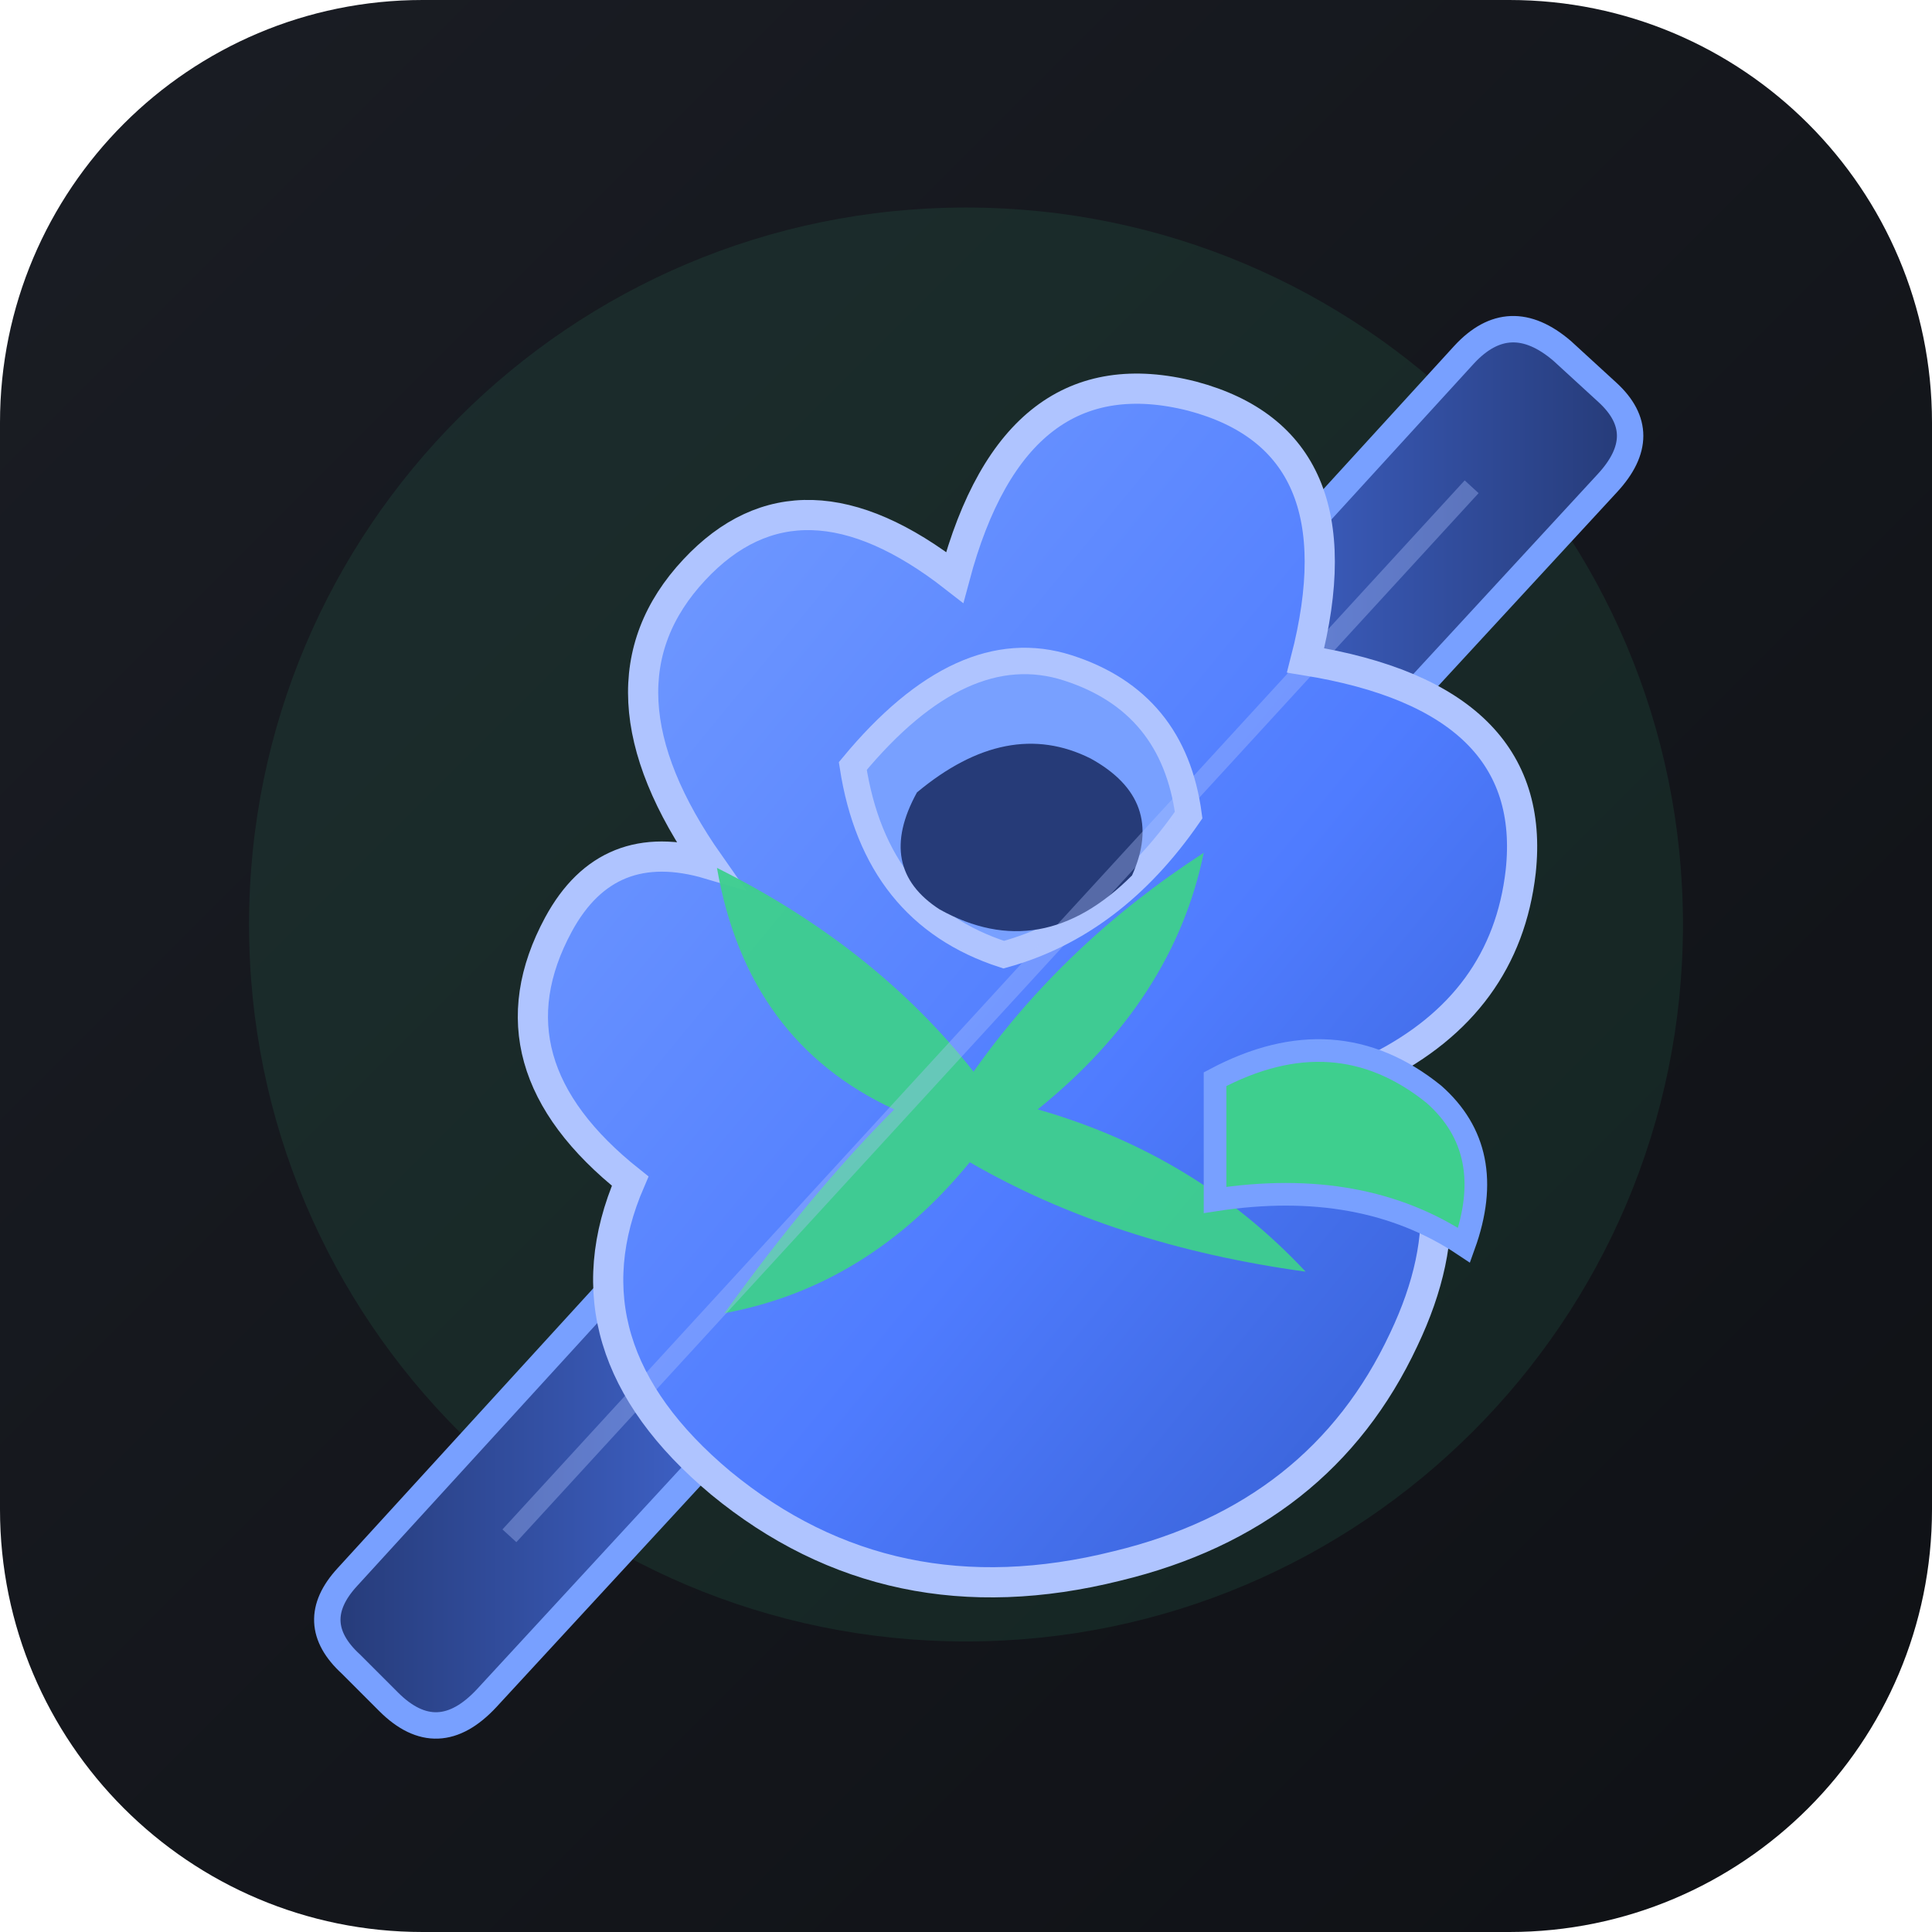
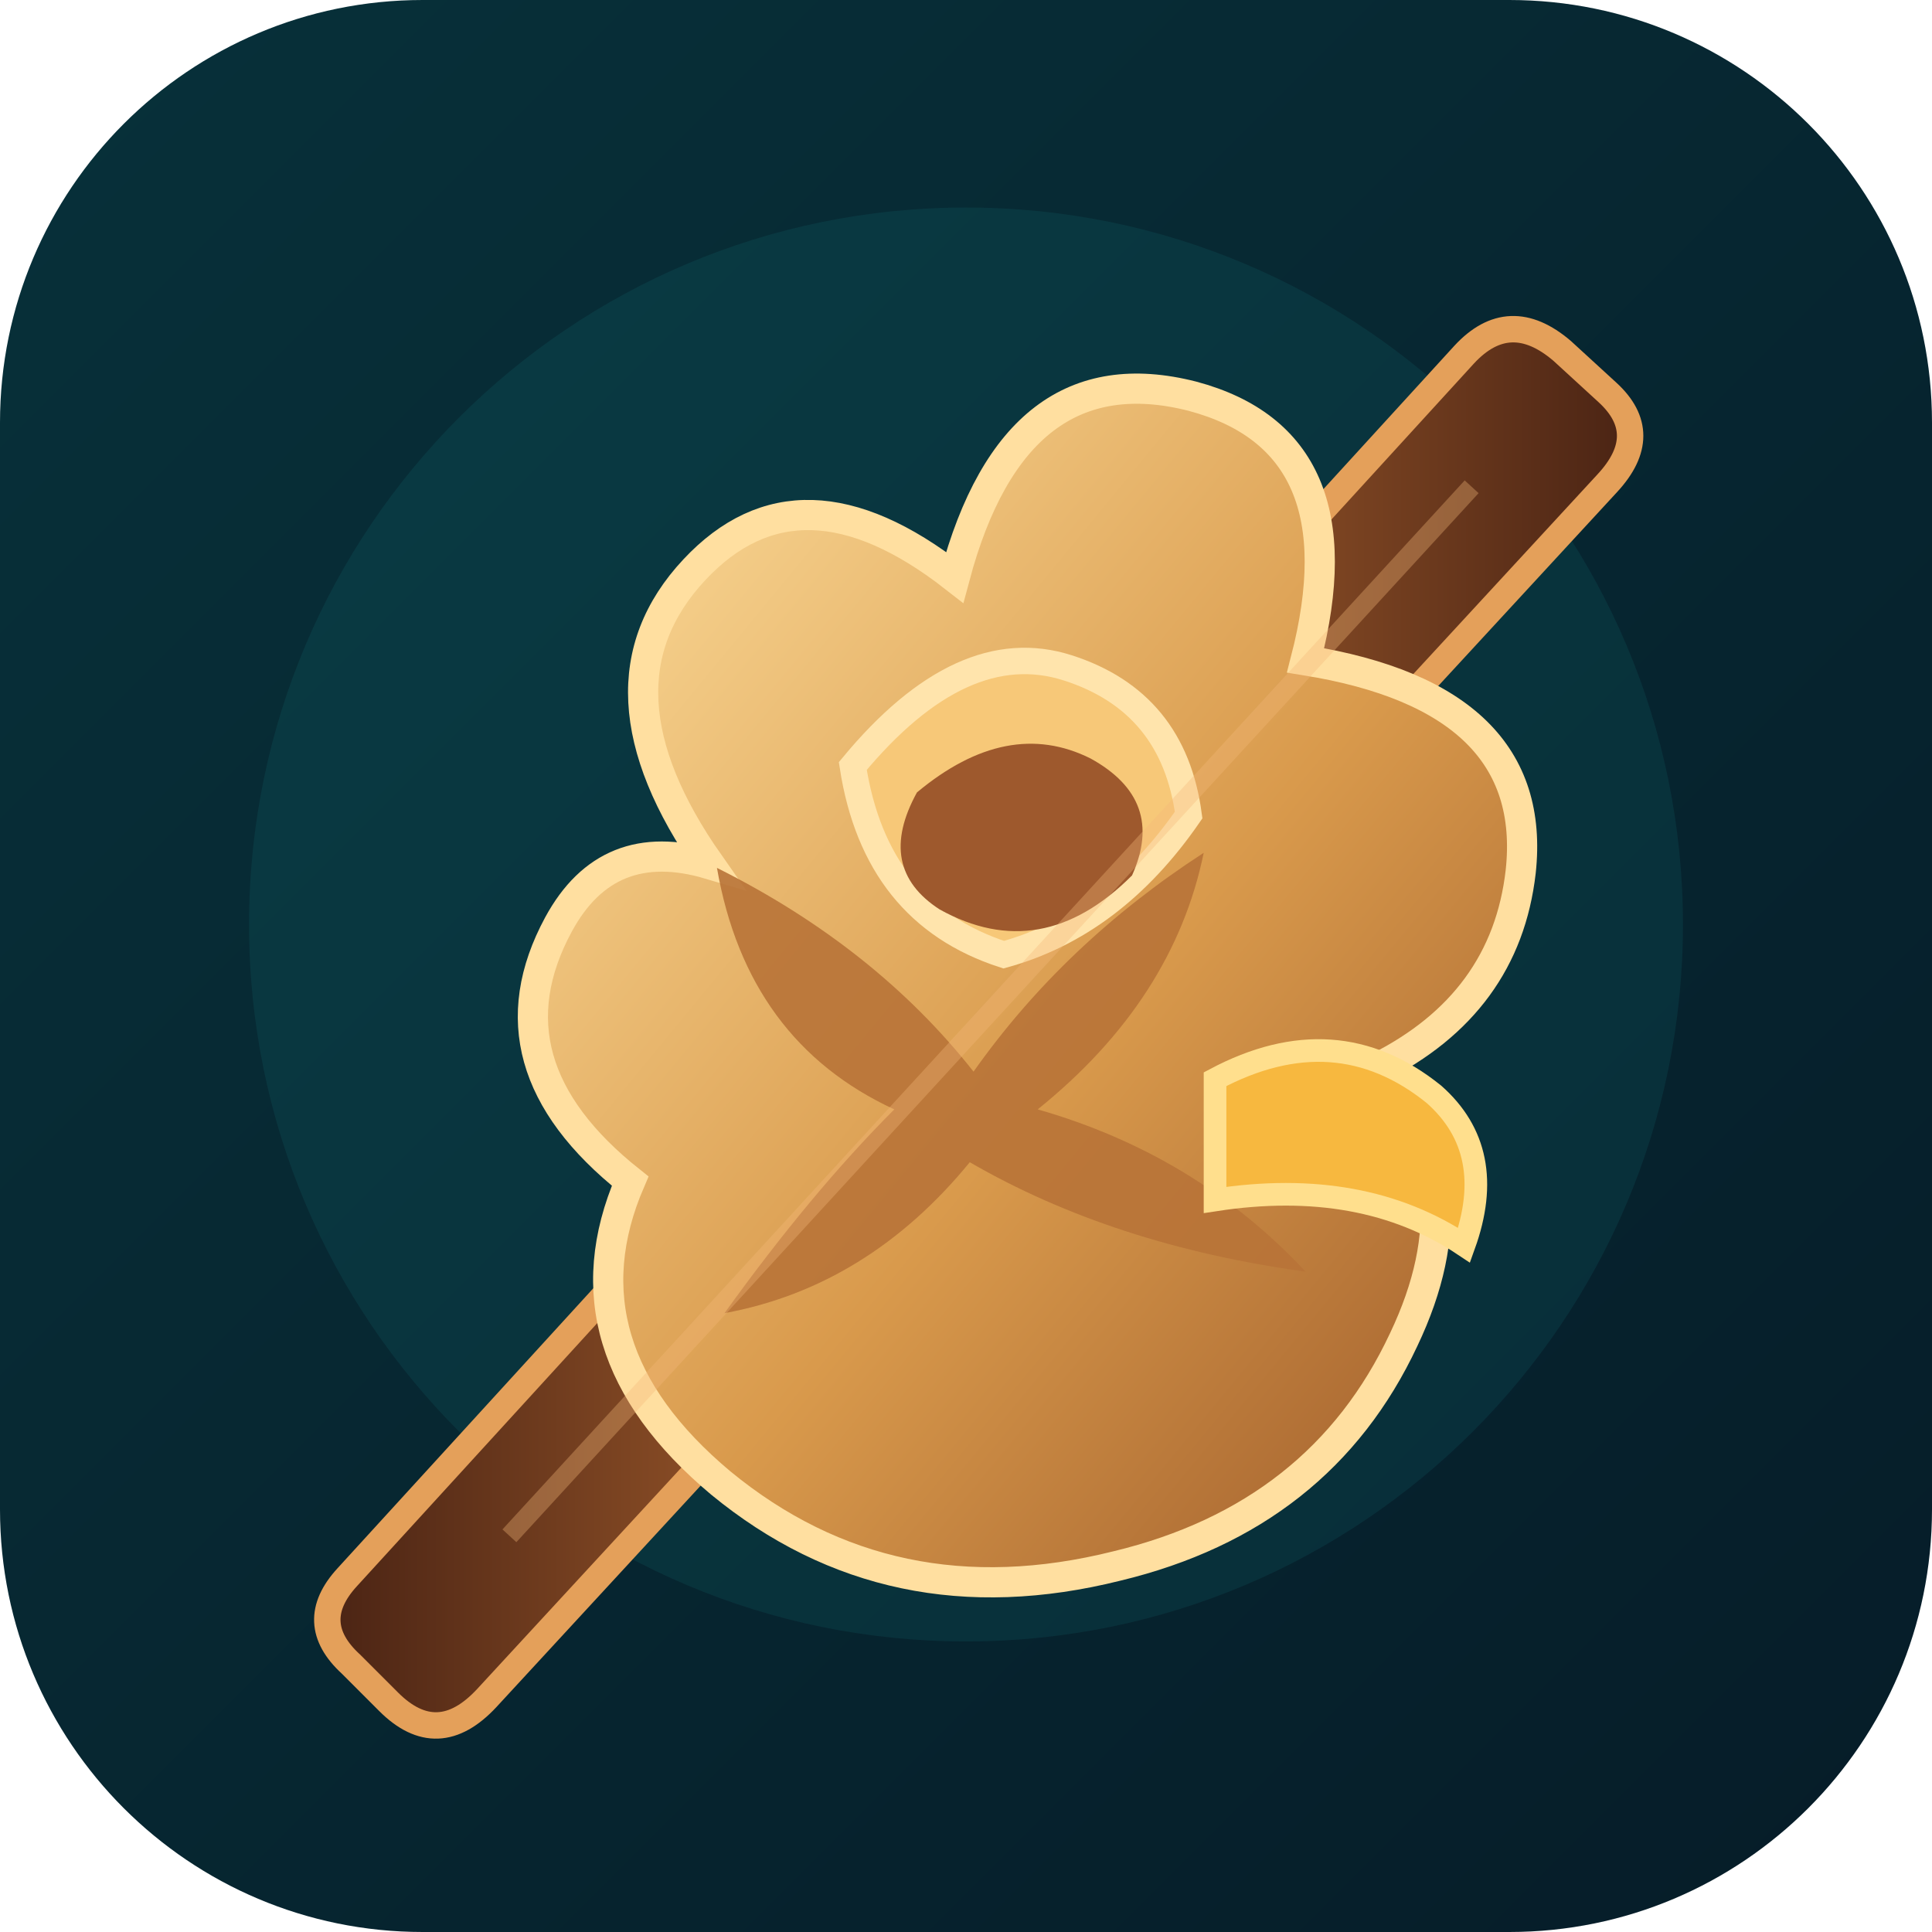
<svg xmlns="http://www.w3.org/2000/svg" viewBox="0 0 512 512">
  <defs>
    <linearGradient id="bg" x1="0" y1="0" x2="1" y2="1">
-       <stop stop-color="#1A1D24" />
-       <stop offset="1" stop-color="#0F1115" />
+       <stop stop-color="#07313a" />
+       <stop offset="1" stop-color="#061c28" />
    </linearGradient>
    <linearGradient id="cloth" x1="0" y1="0" x2="1" y2="1">
-       <stop stop-color="#78A0FF" />
-       <stop offset=".58" stop-color="#4F7CFF" />
-       <stop offset="1" stop-color="#3159C9" />
+       <stop stop-color="#ffe2a1" />
+       <stop offset=".55" stop-color="#d99a4c" />
+       <stop offset="1" stop-color="#9a5728" />
    </linearGradient>
    <linearGradient id="wood" x1="0" y1="0" x2="1" y2="0">
-       <stop stop-color="#263B78" />
-       <stop offset=".5" stop-color="#4F7CFF" />
-       <stop offset="1" stop-color="#263B78" />
+       <stop stop-color="#4b2414" />
+       <stop offset=".5" stop-color="#b66a32" />
+       <stop offset="1" stop-color="#4b2414" />
    </linearGradient>
  </defs>
  <rect width="512" height="512" rx="112" fill="url(#bg)" />
-   <circle cx="256" cy="245" r="190" fill="#3ECF8E" opacity=".10" />
-   <path d="M92 418 388 94q12-13 26-1l12 11q12 11 0 24L129 450q-13 14-26 1l-10-10q-12-11-1-23Z" fill="url(#wood)" stroke="#78A0FF" stroke-width="7" />
-   <path d="M188 229q-33-47-4-78 28-30 69 2 16-60 63-48 45 12 30 70 62 10 57 56-4 35-38 52 27 30 7 72-22 47-76 60-60 15-105-22-43-36-24-80-39-31-19-68 13-24 40-16Z" fill="url(#cloth)" stroke="#AFC4FF" stroke-width="8" />
-   <path d="M190 230q42 21 68 54 24-34 61-58-8 39-44 68 42 12 71 43-51-7-89-29-27 33-65 40 23-32 45-54-39-18-47-64Z" fill="#3ECF8E" opacity=".95" />
-   <path d="M226 203q29-35 57-26 28 9 32 39-20 29-49 37-34-11-40-50Z" fill="#78A0FF" stroke="#AFC4FF" stroke-width="7" />
-   <path d="M243 210q24-20 46-9 20 11 11 31-24 24-51 9-17-11-6-31Z" fill="#263B78" />
-   <path d="M322 286q32-17 58 4 17 15 8 40-27-18-66-12Z" fill="#3ECF8E" stroke="#78A0FF" stroke-width="6" />
-   <path d="M135 407 390 129" stroke="#AFC4FF" stroke-width="5" opacity=".35" />
+   <circle cx="256" cy="245" r="190" fill="#1a9a9b" opacity=".12" />
+   <path d="M92 418 388 94q12-13 26-1l12 11q12 11 0 24L129 450q-13 14-26 1l-10-10q-12-11-1-23Z" fill="url(#wood)" stroke="#e4a05a" stroke-width="7" />
+   <path d="M188 229q-33-47-4-78 28-30 69 2 16-60 63-48 45 12 30 70 62 10 57 56-4 35-38 52 27 30 7 72-22 47-76 60-60 15-105-22-43-36-24-80-39-31-19-68 13-24 40-16Z" fill="url(#cloth)" stroke="#ffdfa0" stroke-width="8" />
+   <path d="M190 230q42 21 68 54 24-34 61-58-8 39-44 68 42 12 71 43-51-7-89-29-27 33-65 40 23-32 45-54-39-18-47-64Z" fill="#b87337" opacity=".9" />
+   <path d="M226 203q29-35 57-26 28 9 32 39-20 29-49 37-34-11-40-50Z" fill="#f7c878" stroke="#ffe4ac" stroke-width="7" />
+   <path d="M243 210q24-20 46-9 20 11 11 31-24 24-51 9-17-11-6-31Z" fill="#9e592d" />
+   <path d="M322 286q32-17 58 4 17 15 8 40-27-18-66-12Z" fill="#f7b83f" stroke="#ffdf8d" stroke-width="6" />
+   <path d="M135 407 390 129" stroke="#f3b878" stroke-width="5" opacity=".35" />
</svg>
